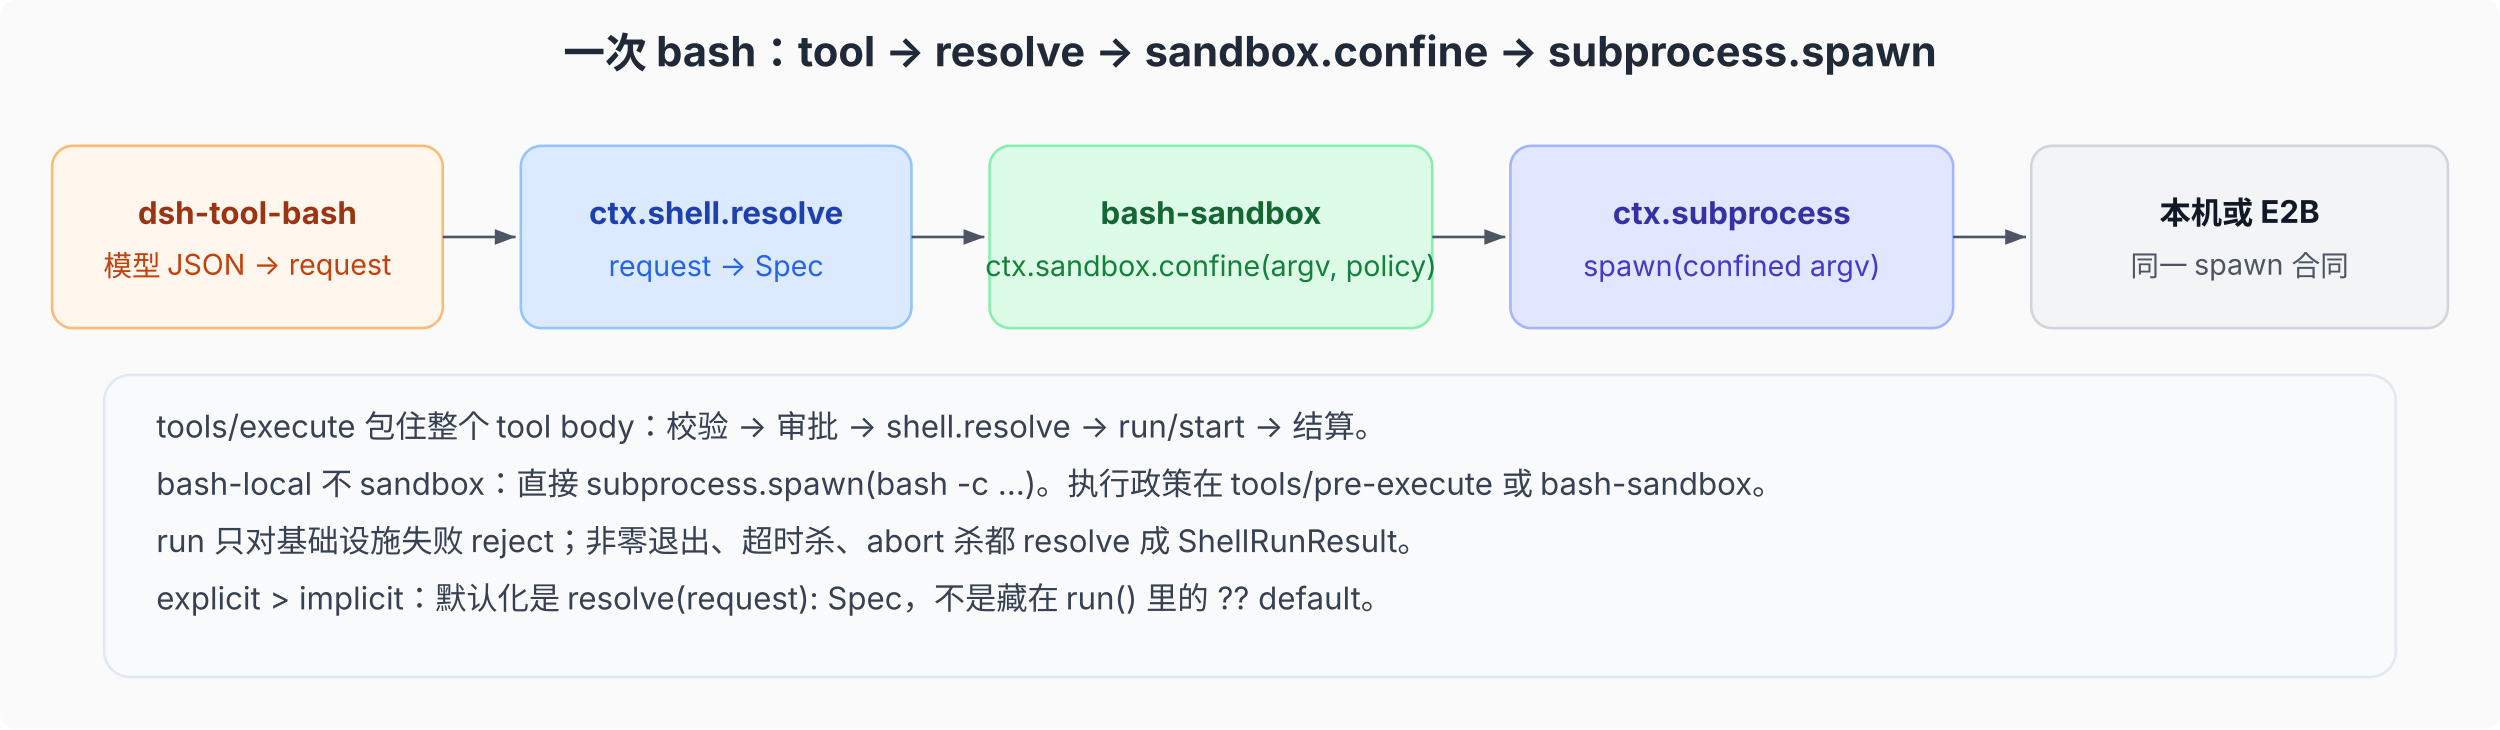
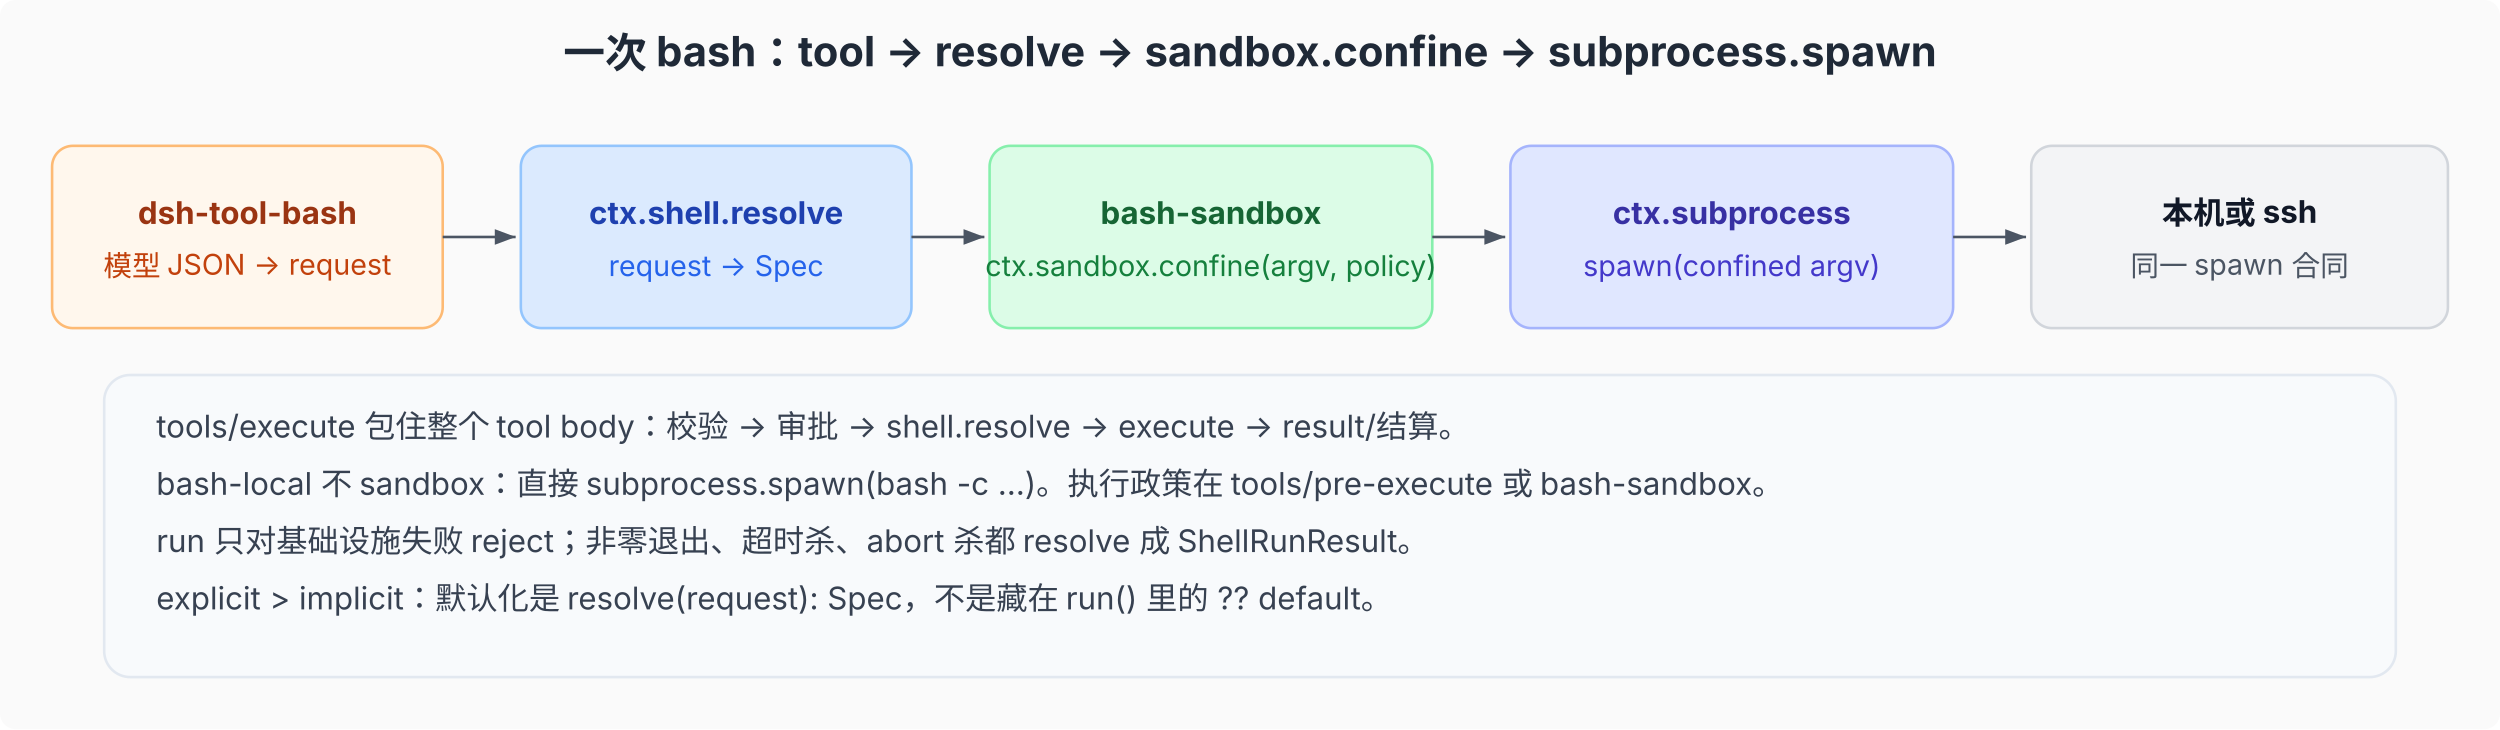
<svg xmlns="http://www.w3.org/2000/svg" viewBox="0 0 960 280" font-family="system-ui, -apple-system, 'PingFang SC', 'Noto Sans SC', sans-serif" font-size="12">
  <defs>
    <marker id="arr" markerWidth="8" markerHeight="6" refX="8" refY="3" orient="auto">
      <path d="M0,0 L8,3 L0,6 Z" fill="#4b5563" />
    </marker>
  </defs>
  <rect width="960" height="280" fill="#fafafa" rx="6" />
  <text x="480" y="26" text-anchor="middle" font-size="16" font-weight="700" fill="#1f2937">一次 bash：tool → resolve → sandbox.confine → subprocess.spawn</text>
  <rect x="20" y="56" width="150" height="70" rx="8" fill="#fff7ed" stroke="#fdba74" />
  <text x="95" y="86" text-anchor="middle" font-size="12" font-weight="700" fill="#9a3412">dsh-tool-bash</text>
  <text x="95" y="106" text-anchor="middle" font-size="11" fill="#c2410c">模型 JSON → request</text>
  <line x1="170" y1="91" x2="198" y2="91" stroke="#4b5563" marker-end="url(#arr)" />
  <rect x="200" y="56" width="150" height="70" rx="8" fill="#dbeafe" stroke="#93c5fd" />
  <text x="275" y="86" text-anchor="middle" font-size="12" font-weight="700" fill="#1e40af">ctx.shell.resolve</text>
  <text x="275" y="106" text-anchor="middle" font-size="11" fill="#2563eb">request → Spec</text>
  <line x1="350" y1="91" x2="378" y2="91" stroke="#4b5563" marker-end="url(#arr)" />
  <rect x="380" y="56" width="170" height="70" rx="8" fill="#dcfce7" stroke="#86efac" />
  <text x="465" y="86" text-anchor="middle" font-size="12" font-weight="700" fill="#166534">bash-sandbox</text>
  <text x="465" y="106" text-anchor="middle" font-size="11" fill="#15803d">ctx.sandbox.confine(argv, policy)</text>
  <line x1="550" y1="91" x2="578" y2="91" stroke="#4b5563" marker-end="url(#arr)" />
  <rect x="580" y="56" width="170" height="70" rx="8" fill="#e0e7ff" stroke="#a5b4fc" />
  <text x="665" y="86" text-anchor="middle" font-size="12" font-weight="700" fill="#3730a3">ctx.subprocess</text>
  <text x="665" y="106" text-anchor="middle" font-size="11" fill="#4338ca">spawn(confined argv)</text>
  <line x1="750" y1="91" x2="778" y2="91" stroke="#4b5563" marker-end="url(#arr)" />
  <rect x="780" y="56" width="160" height="70" rx="8" fill="#f3f4f6" stroke="#d1d5db" />
-   <text x="860" y="86" text-anchor="middle" font-size="12" font-weight="700" fill="#111827">本机或 E2B</text>
+   <text x="860" y="86" text-anchor="middle" font-size="12" font-weight="700" fill="#111827">本机或 ssh</text>
  <text x="860" y="106" text-anchor="middle" font-size="11" fill="#4b5563">同一 spawn 合同</text>
  <rect x="40" y="144" width="880" height="116" rx="10" fill="#f8fafc" stroke="#e2e8f0" />
-   <text x="60" y="168" font-size="12" fill="#374151">tools/execute 包住整个 tool body：校验 → 审批 → shell.resolve → run/start → 结算。</text>
+   <text x="60" y="168" font-size="12" fill="#374151">tools/execute 包住整个 tool body：校验 → 审批 → shell.resolve → execute → result/结算。</text>
  <text x="60" y="190" font-size="12" fill="#374151">bash-local 不 sandbox：直接 subprocess.spawn(bash -c …)。执行政策在 tools/pre-execute 或 bash-sandbox。</text>
  <text x="60" y="212" font-size="12" fill="#374151">run 只对基础设施失败 reject；非零退出、超时杀、abort 杀都 resolve 成 ShellRunResult。</text>
  <text x="60" y="234" font-size="12" fill="#374151">explicit &gt; implicit：默认化是 resolve(request): Spec，不是藏在 run() 里的 ?? default。</text>
</svg>
